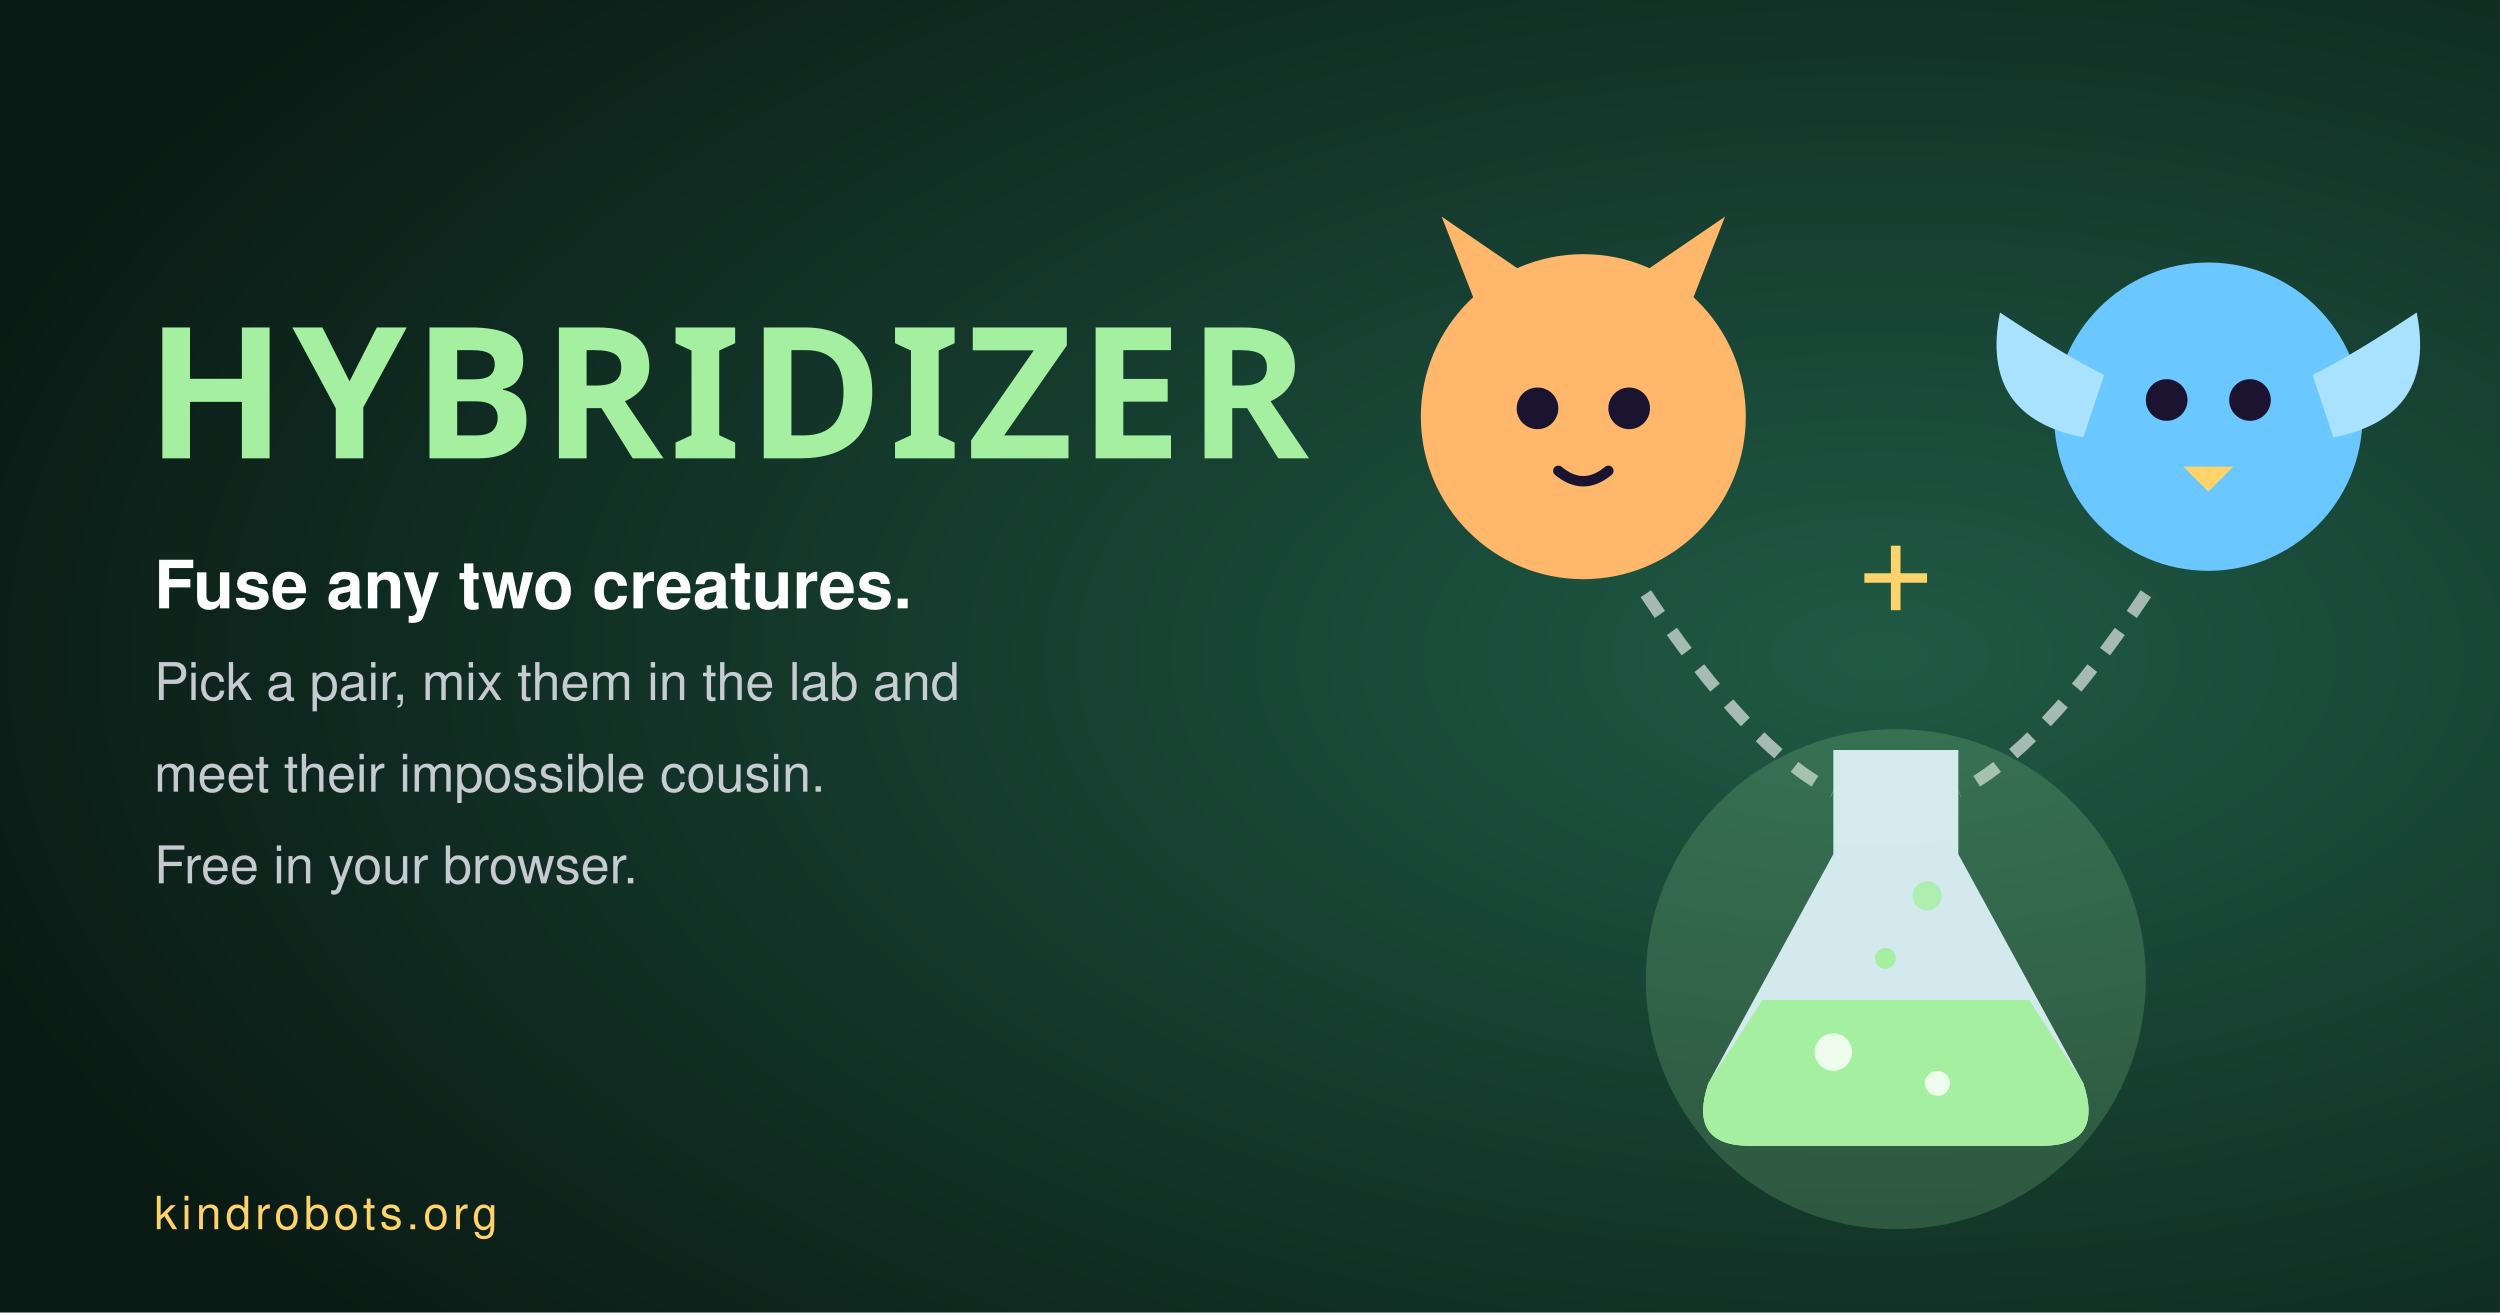
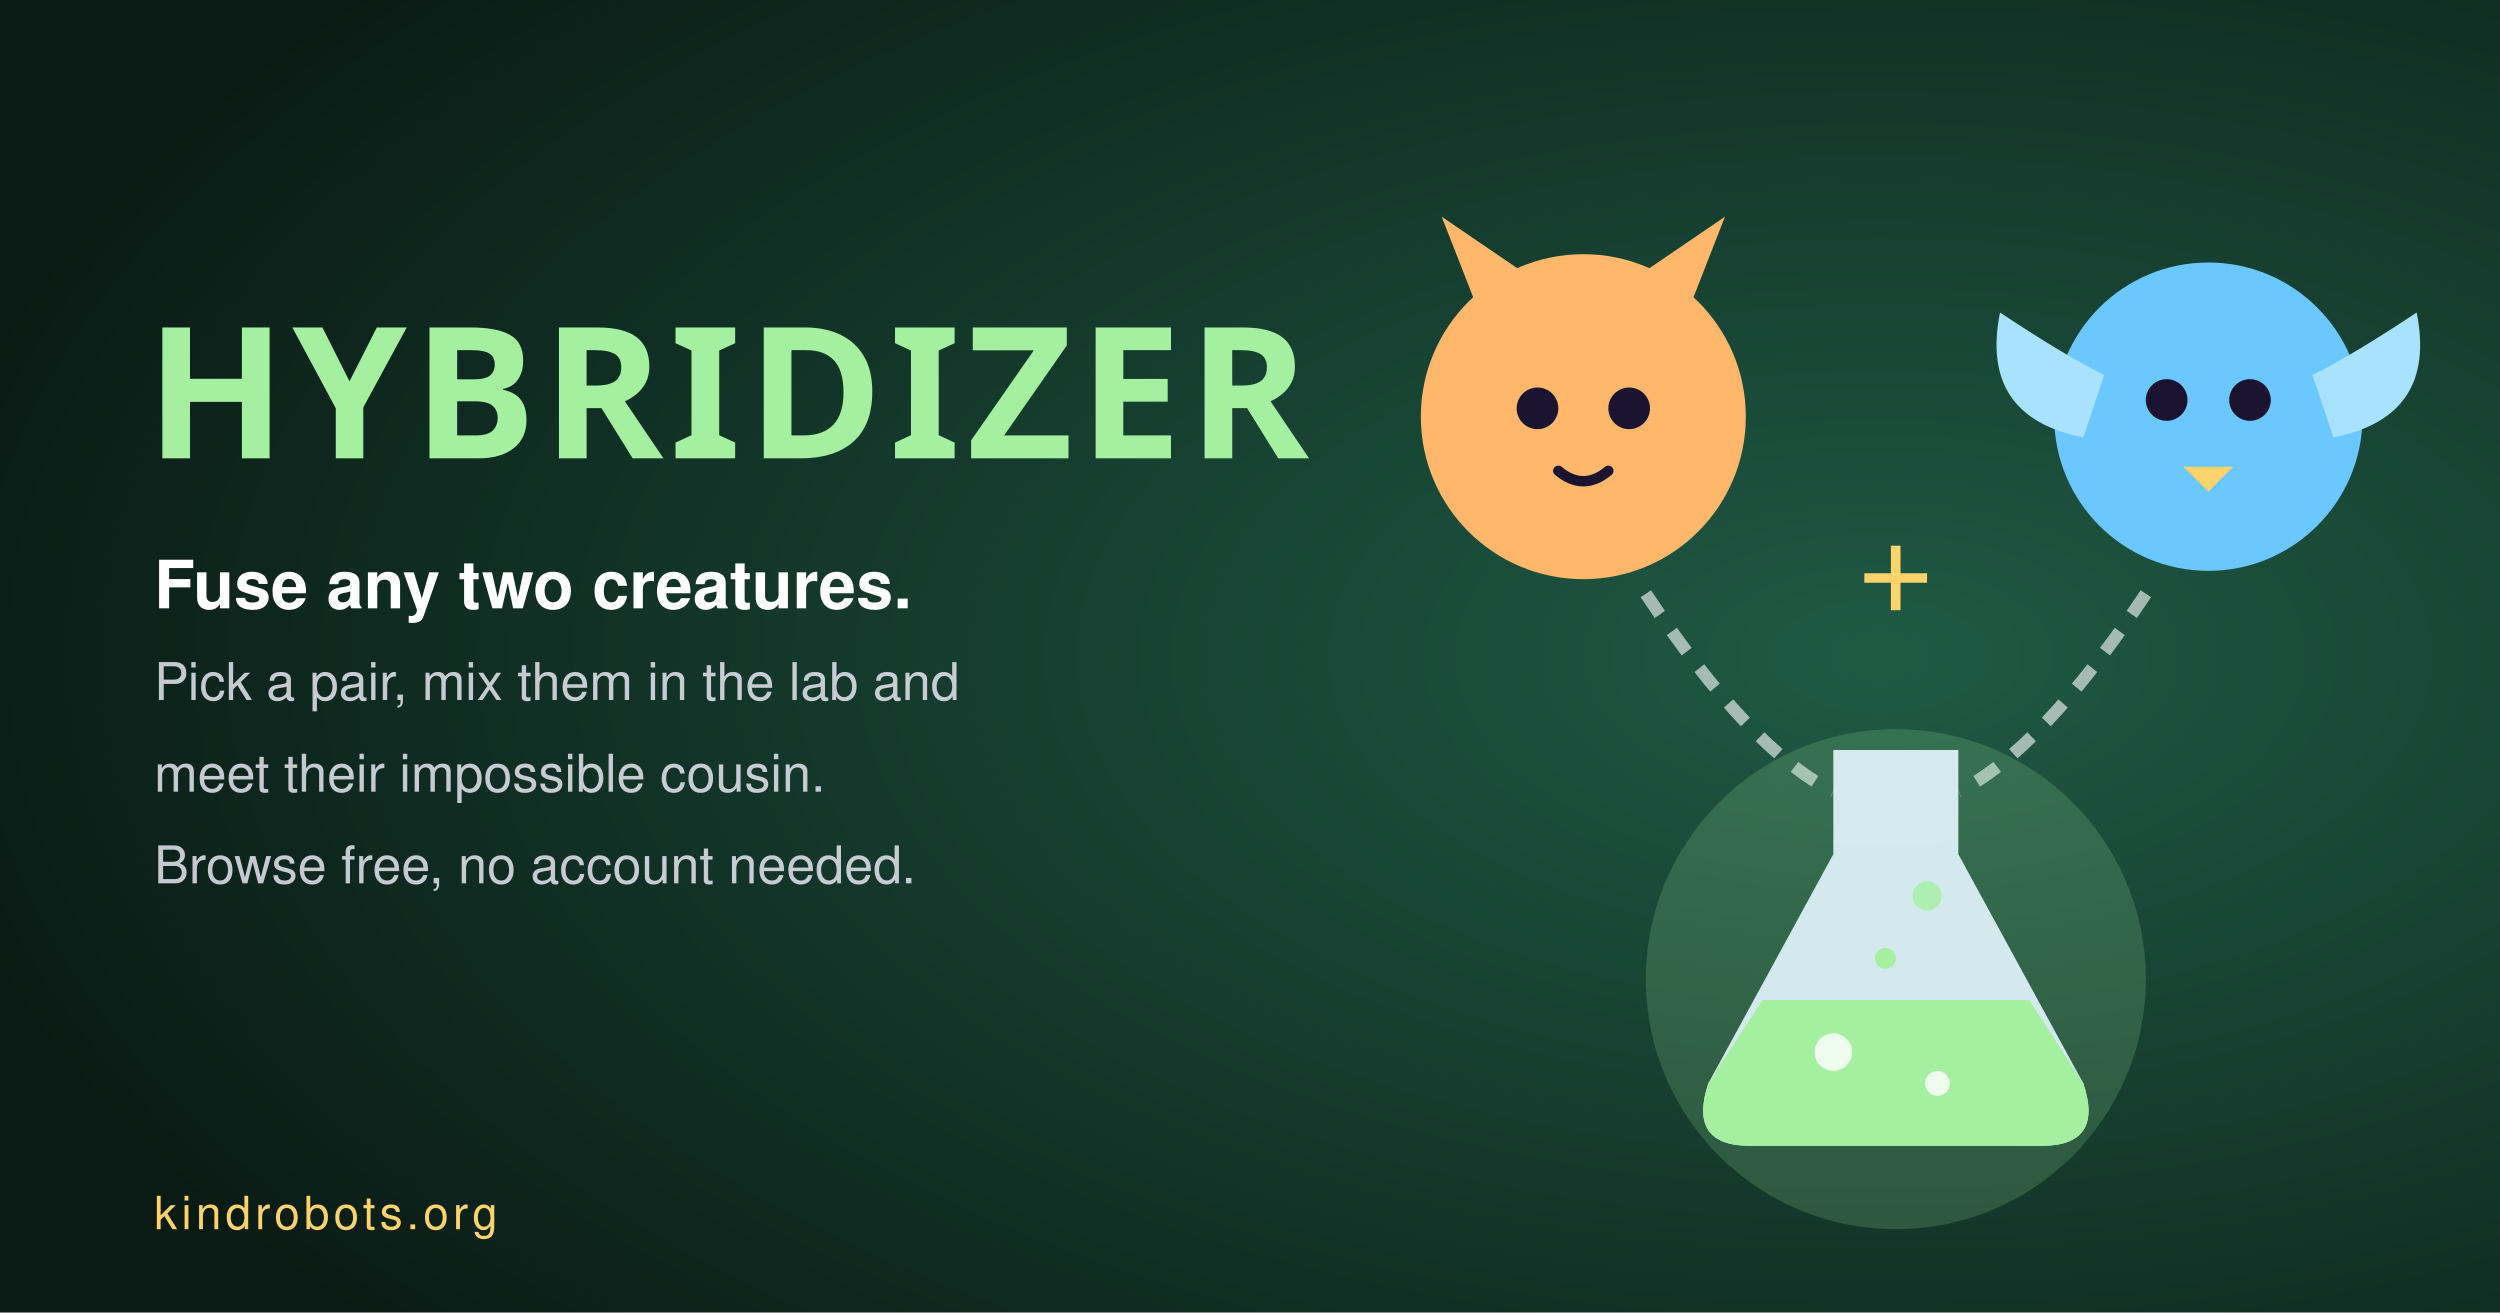
<svg xmlns="http://www.w3.org/2000/svg" viewBox="0 0 1200 630" width="1200" height="630">
  <defs>
    <radialGradient id="bg" cx="0.75" cy="0.5" r="0.8">
      <stop offset="0" stop-color="#1f5a45" />
      <stop offset="1" stop-color="#0a1a14" />
    </radialGradient>
  </defs>
  <rect width="1200" height="630" fill="url(#bg)" />
  <circle cx="760" cy="200" r="78" fill="#ffb86b" />
  <path d="M710 150 l-18 -46 l44 30z M810 150 l18 -46 l-44 30z" fill="#ffb86b" />
  <circle cx="738" cy="196" r="10" fill="#1b1430" />
  <circle cx="782" cy="196" r="10" fill="#1b1430" />
  <path d="M748 226 q12 10 24 0" fill="none" stroke="#1b1430" stroke-width="5" stroke-linecap="round" />
  <circle cx="1060" cy="200" r="74" fill="#6bc7ff" />
  <path d="M1000 210 q-50 -10 -40 -60 q30 20 50 30z M1120 210 q50 -10 40 -60 q-30 20 -50 30z" fill="#a8e2ff" />
  <circle cx="1040" cy="192" r="10" fill="#1b1430" />
  <circle cx="1080" cy="192" r="10" fill="#1b1430" />
  <path d="M1048 224 l12 12 l12 -12" fill="#ffd36b" />
  <path d="M790 285 Q840 360 880 380" fill="none" stroke="#ffffff" stroke-opacity="0.6" stroke-width="6" stroke-dasharray="12 10" />
  <path d="M1030 285 Q980 360 940 380" fill="none" stroke="#ffffff" stroke-opacity="0.6" stroke-width="6" stroke-dasharray="12 10" />
  <circle cx="910" cy="470" r="120" fill="#a4f0a0" opacity="0.18" />
  <path d="M880 360 h60 v50 l60 110 q10 30 -20 30 h-140 q-30 0 -20 -30 l60 -110z" fill="#e6f7ff" fill-opacity="0.9" />
  <path d="M846 480 h128 l26 40 q10 30 -20 30 h-140 q-30 0 -20 -30z" fill="#a4f0a0" />
  <circle cx="880" cy="505" r="9" fill="#ffffff" opacity="0.8" />
  <circle cx="930" cy="520" r="6" fill="#ffffff" opacity="0.8" />
  <circle cx="905" cy="460" r="5" fill="#a4f0a0" />
  <circle cx="925" cy="430" r="7" fill="#a4f0a0" opacity="0.8" />
  <text x="910" y="300" text-anchor="middle" font-family="Impact, Haettenschweiler, 'Arial Black', sans-serif" font-size="64" fill="#ffd36b">+</text>
  <text x="70" y="220" font-family="Impact, Haettenschweiler, 'Arial Black', sans-serif" font-weight="900" font-size="88" fill="#a4f0a0" letter-spacing="3" textLength="520" lengthAdjust="spacingAndGlyphs">HYBRIDIZER</text>
  <text x="74" y="292" font-family="Helvetica, Arial, sans-serif" font-weight="bold" font-size="32" fill="#ffffff">Fuse any two creatures.</text>
  <text x="74" y="336" font-family="Helvetica, Arial, sans-serif" font-size="25" fill="#e6e6f0" opacity="0.85">Pick a pair, mix them in the lab and</text>
  <text x="74" y="380" font-family="Helvetica, Arial, sans-serif" font-size="25" fill="#e6e6f0" opacity="0.85">meet their impossible cousin.</text>
-   <text x="74" y="424" font-family="Helvetica, Arial, sans-serif" font-size="25" fill="#e6e6f0" opacity="0.85">Free in your browser.</text>
+   <text x="74" y="424" font-family="Helvetica, Arial, sans-serif" font-size="25" fill="#e6e6f0" opacity="0.85">Browse free, no account needed.</text>
  <text x="74" y="590" font-family="Helvetica, Arial, sans-serif" font-size="22" fill="#ffd36b" letter-spacing="2">kindrobots.org</text>
</svg>
